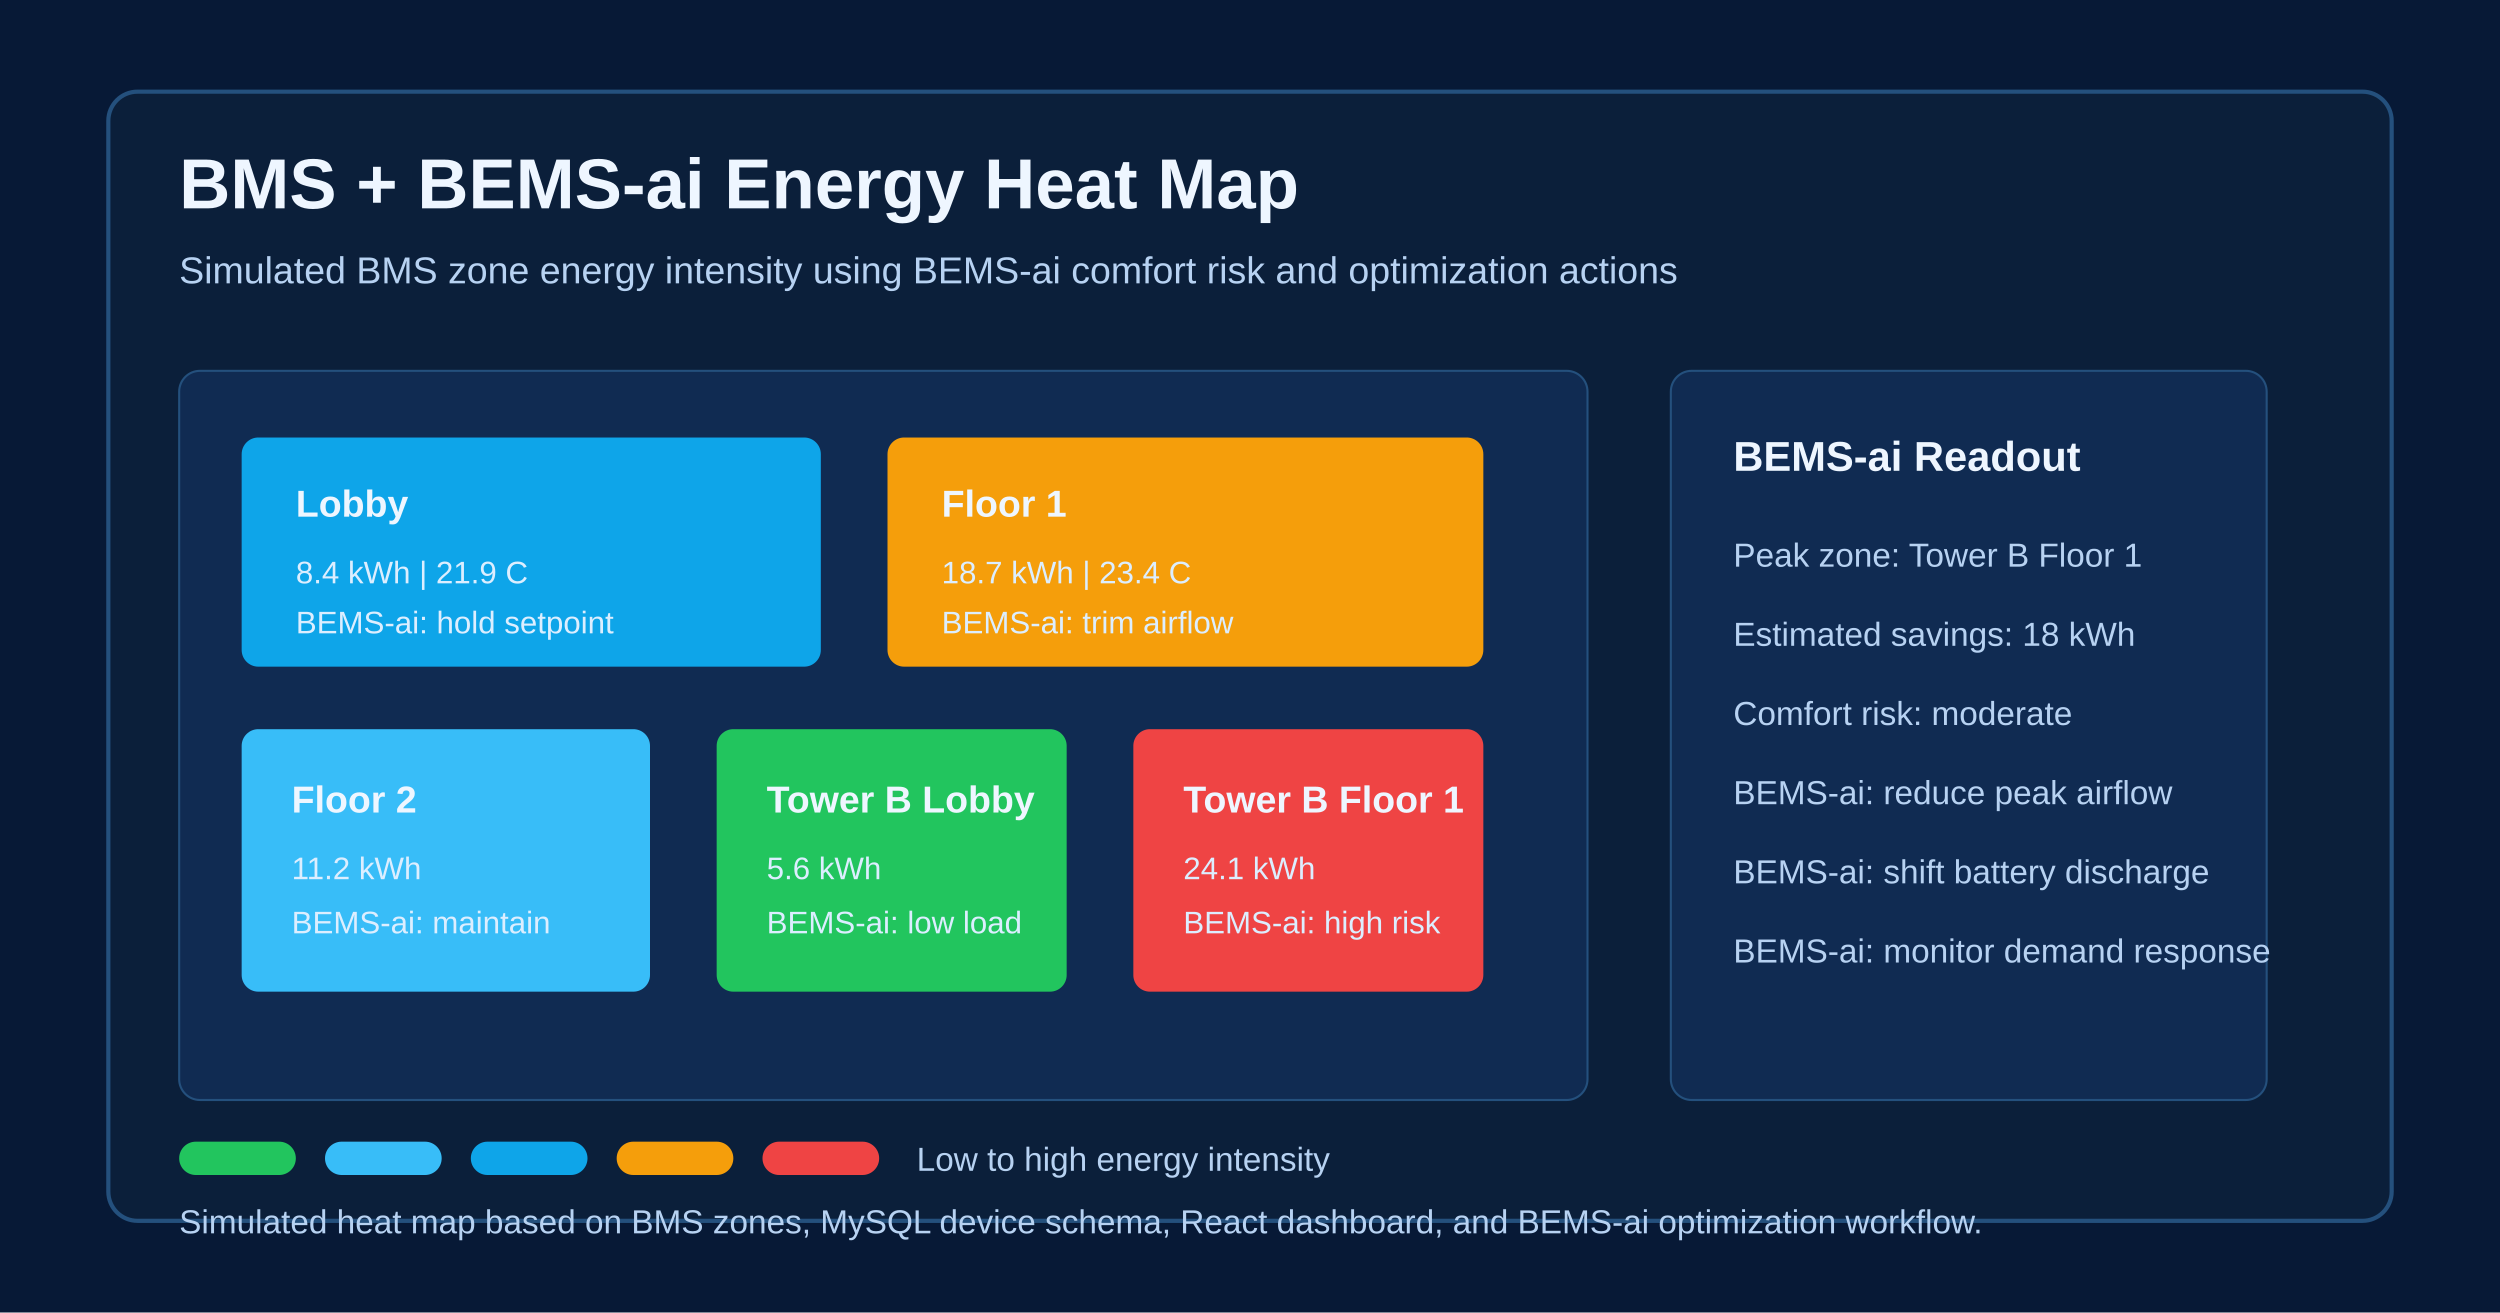
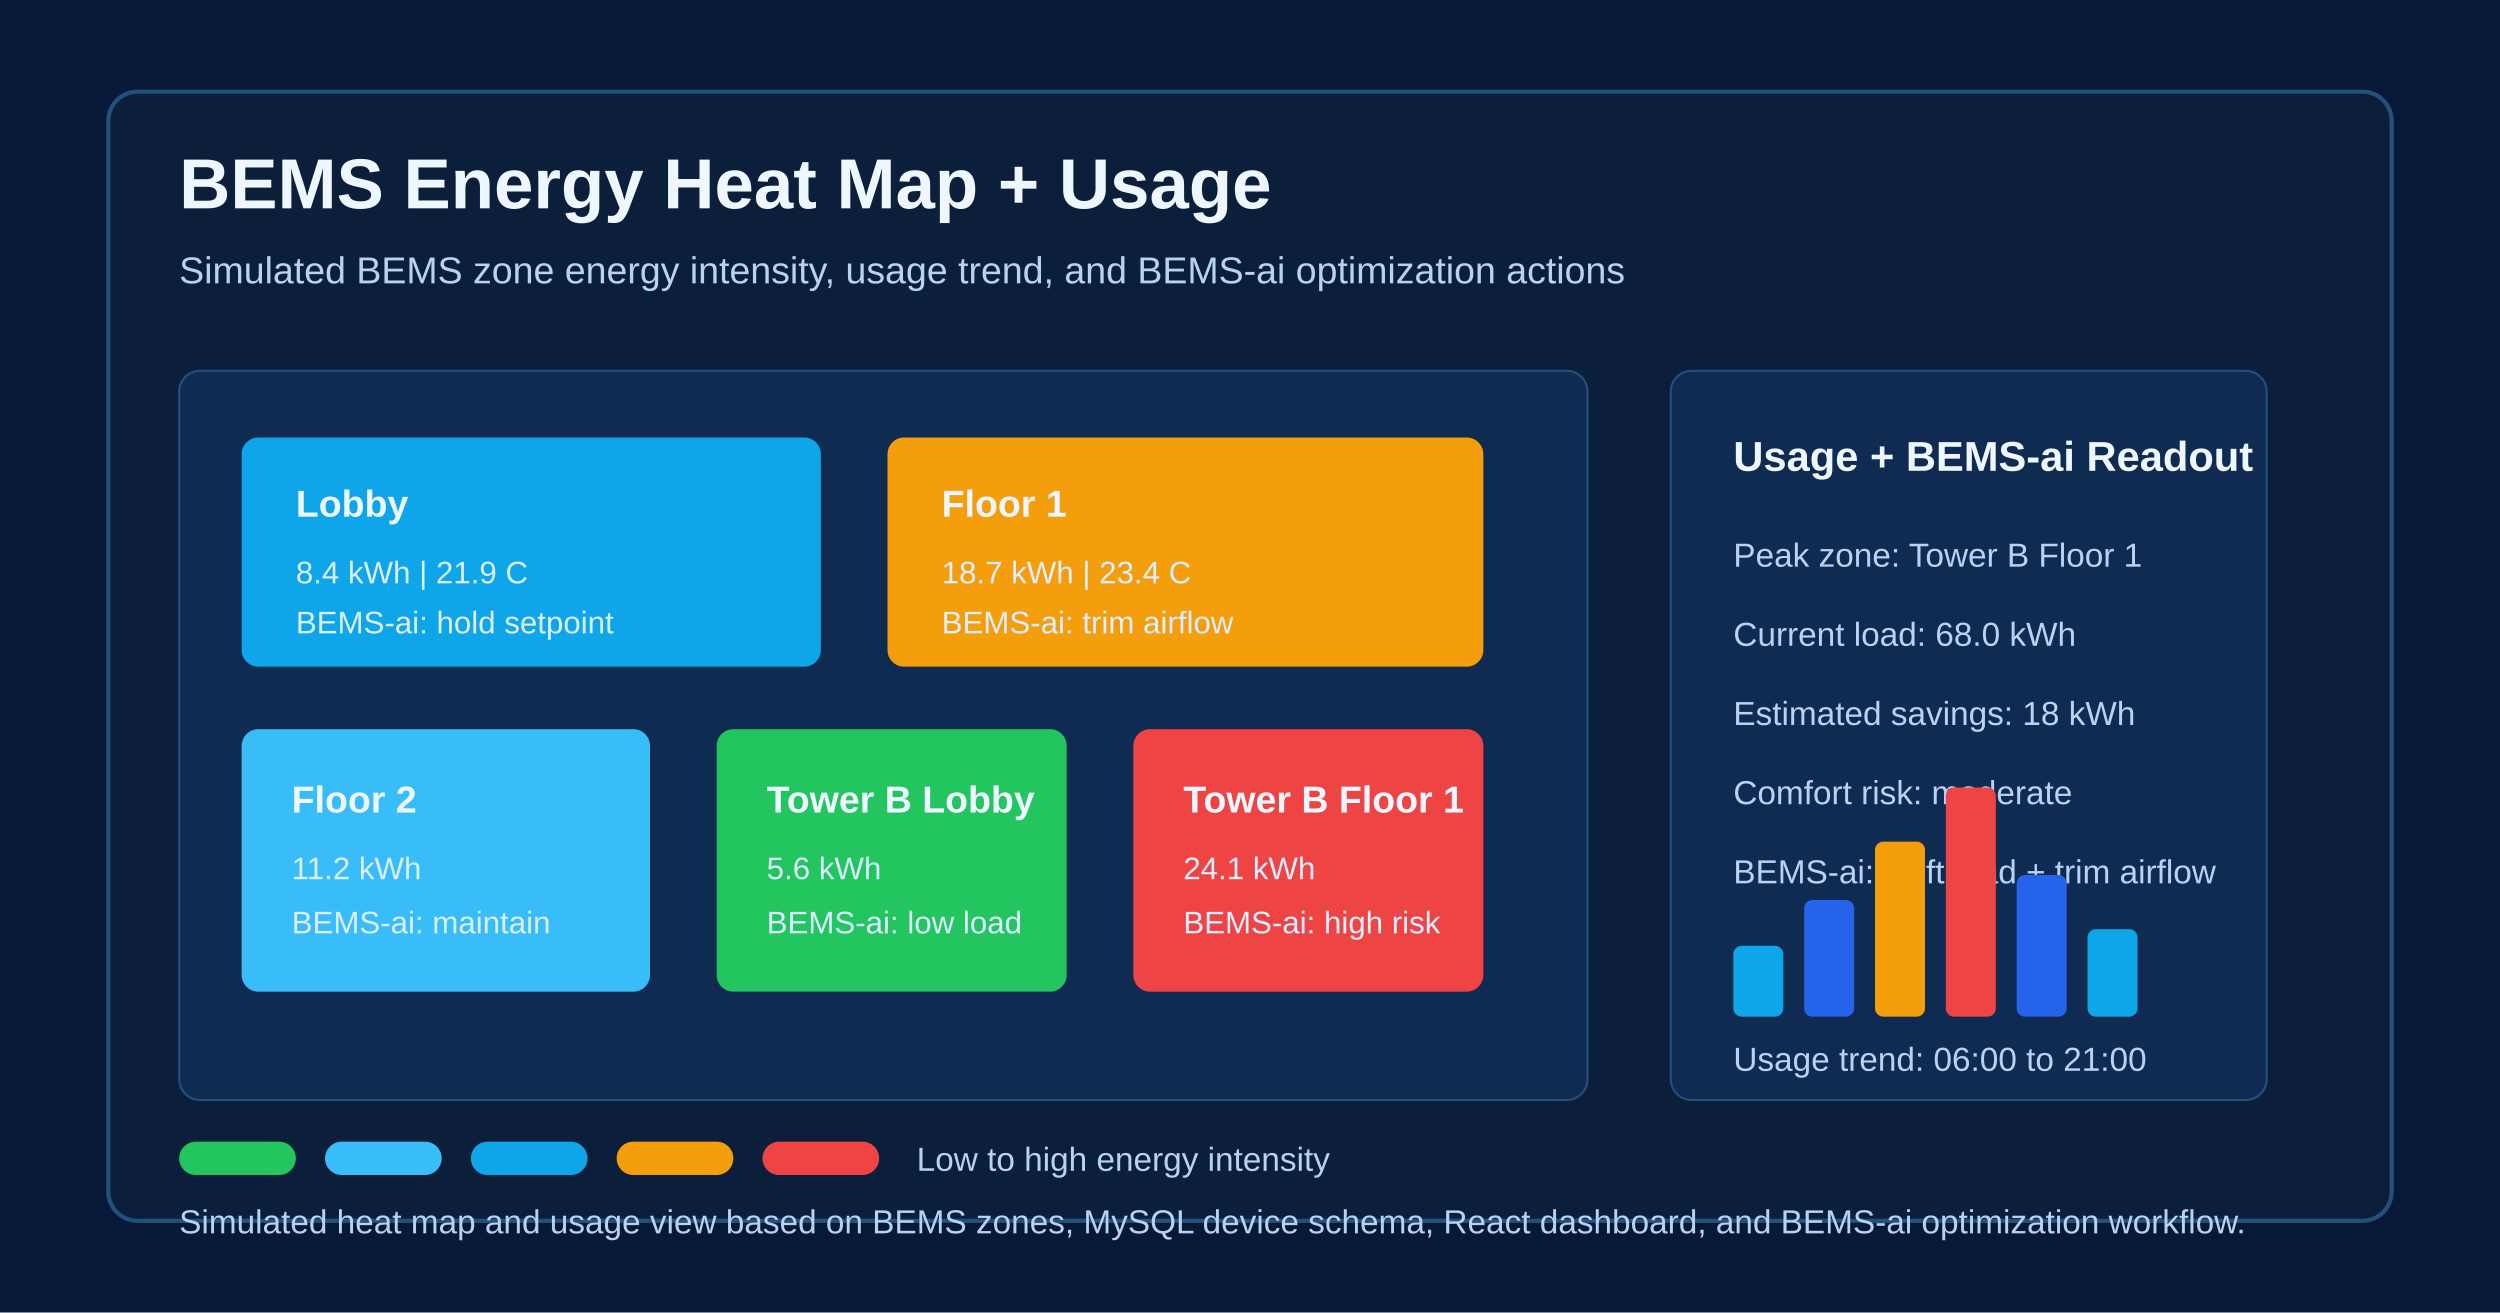
<svg xmlns="http://www.w3.org/2000/svg" viewBox="0 0 1200 630" role="img" aria-labelledby="title desc">
  <rect width="1200" height="630" fill="#071936" />
  <rect x="52" y="44" width="1096" height="542" rx="14" fill="#0b1f3a" stroke="#24507d" stroke-width="2" />
-   <text x="86" y="100" fill="#eef6ff" font-family="Arial, sans-serif" font-size="34" font-weight="700">BMS + BEMS-ai Energy Heat Map</text>
-   <text x="86" y="136" fill="#b7d2f2" font-family="Arial, sans-serif" font-size="18">Simulated BMS zone energy intensity using BEMS-ai comfort risk and optimization actions</text>
+   <text x="86" y="100" fill="#eef6ff" font-family="Arial, sans-serif" font-size="34" font-weight="700">BEMS Energy Heat Map + Usage</text>
+   <text x="86" y="136" fill="#b7d2f2" font-family="Arial, sans-serif" font-size="18">Simulated BEMS zone energy intensity, usage trend, and BEMS-ai optimization actions</text>
  <defs>
    <style>
      .zoneLabel { fill: #eef6ff; font-family: Arial, sans-serif; font-size: 18px; font-weight: 700; }
      .zoneMeta { fill: #dceeff; font-family: Arial, sans-serif; font-size: 15px; }
      .panelText { fill: #b7d2f2; font-family: Arial, sans-serif; font-size: 16px; }
      .panelTitle { fill: #eef6ff; font-family: Arial, sans-serif; font-size: 20px; font-weight: 700; }
    </style>
  </defs>
  <rect x="86" y="178" width="676" height="350" rx="10" fill="#102b52" stroke="#24507d" />
  <rect x="116" y="210" width="278" height="110" rx="8" fill="#0ea5e9" />
  <text class="zoneLabel" x="142" y="248">Lobby</text>
  <text class="zoneMeta" x="142" y="280">8.4 kWh | 21.9 C</text>
  <text class="zoneMeta" x="142" y="304">BEMS-ai: hold setpoint</text>
  <rect x="426" y="210" width="286" height="110" rx="8" fill="#f59e0b" />
  <text class="zoneLabel" x="452" y="248">Floor 1</text>
  <text class="zoneMeta" x="452" y="280">18.7 kWh | 23.4 C</text>
  <text class="zoneMeta" x="452" y="304">BEMS-ai: trim airflow</text>
  <rect x="116" y="350" width="196" height="126" rx="8" fill="#38bdf8" />
  <text class="zoneLabel" x="140" y="390">Floor 2</text>
  <text class="zoneMeta" x="140" y="422">11.2 kWh</text>
  <text class="zoneMeta" x="140" y="448">BEMS-ai: maintain</text>
  <rect x="344" y="350" width="168" height="126" rx="8" fill="#22c55e" />
  <text class="zoneLabel" x="368" y="390">Tower B Lobby</text>
  <text class="zoneMeta" x="368" y="422">5.6 kWh</text>
  <text class="zoneMeta" x="368" y="448">BEMS-ai: low load</text>
  <rect x="544" y="350" width="168" height="126" rx="8" fill="#ef4444" />
  <text class="zoneLabel" x="568" y="390">Tower B Floor 1</text>
  <text class="zoneMeta" x="568" y="422">24.1 kWh</text>
  <text class="zoneMeta" x="568" y="448">BEMS-ai: high risk</text>
  <rect x="802" y="178" width="286" height="350" rx="10" fill="#102b52" stroke="#24507d" />
-   <text class="panelTitle" x="832" y="226">BEMS-ai Readout</text>
+   <text class="panelTitle" x="832" y="226">Usage + BEMS-ai Readout</text>
  <text class="panelText" x="832" y="272">Peak zone: Tower B Floor 1</text>
-   <text class="panelText" x="832" y="310">Estimated savings: 18 kWh</text>
-   <text class="panelText" x="832" y="348">Comfort risk: moderate</text>
-   <text class="panelText" x="832" y="386">BEMS-ai: reduce peak airflow</text>
-   <text class="panelText" x="832" y="424">BEMS-ai: shift battery discharge</text>
-   <text class="panelText" x="832" y="462">BEMS-ai: monitor demand response</text>
+   <text class="panelText" x="832" y="310">Current load: 68.0 kWh</text>
+   <text class="panelText" x="832" y="348">Estimated savings: 18 kWh</text>
+   <text class="panelText" x="832" y="386">Comfort risk: moderate</text>
+   <text class="panelText" x="832" y="424">BEMS-ai: shift load + trim airflow</text>
+   <rect x="832" y="454" width="24" height="34" rx="4" fill="#0ea5e9" />
+   <rect x="866" y="432" width="24" height="56" rx="4" fill="#2563eb" />
+   <rect x="900" y="404" width="24" height="84" rx="4" fill="#f59e0b" />
+   <rect x="934" y="378" width="24" height="110" rx="4" fill="#ef4444" />
+   <rect x="968" y="420" width="24" height="68" rx="4" fill="#2563eb" />
+   <rect x="1002" y="446" width="24" height="42" rx="4" fill="#0ea5e9" />
+   <text class="panelText" x="832" y="514">Usage trend: 06:00 to 21:00</text>
  <rect x="86" y="548" width="56" height="16" rx="8" fill="#22c55e" />
  <rect x="156" y="548" width="56" height="16" rx="8" fill="#38bdf8" />
  <rect x="226" y="548" width="56" height="16" rx="8" fill="#0ea5e9" />
  <rect x="296" y="548" width="56" height="16" rx="8" fill="#f59e0b" />
  <rect x="366" y="548" width="56" height="16" rx="8" fill="#ef4444" />
  <text x="440" y="562" fill="#b7d2f2" font-family="Arial, sans-serif" font-size="16">Low to high energy intensity</text>
-   <text x="86" y="592" fill="#b7d2f2" font-family="Arial, sans-serif" font-size="16">Simulated heat map based on BMS zones, MySQL device schema, React dashboard, and BEMS-ai optimization workflow.</text>
+   <text x="86" y="592" fill="#b7d2f2" font-family="Arial, sans-serif" font-size="16">Simulated heat map and usage view based on BEMS zones, MySQL device schema, React dashboard, and BEMS-ai optimization workflow.</text>
</svg>
